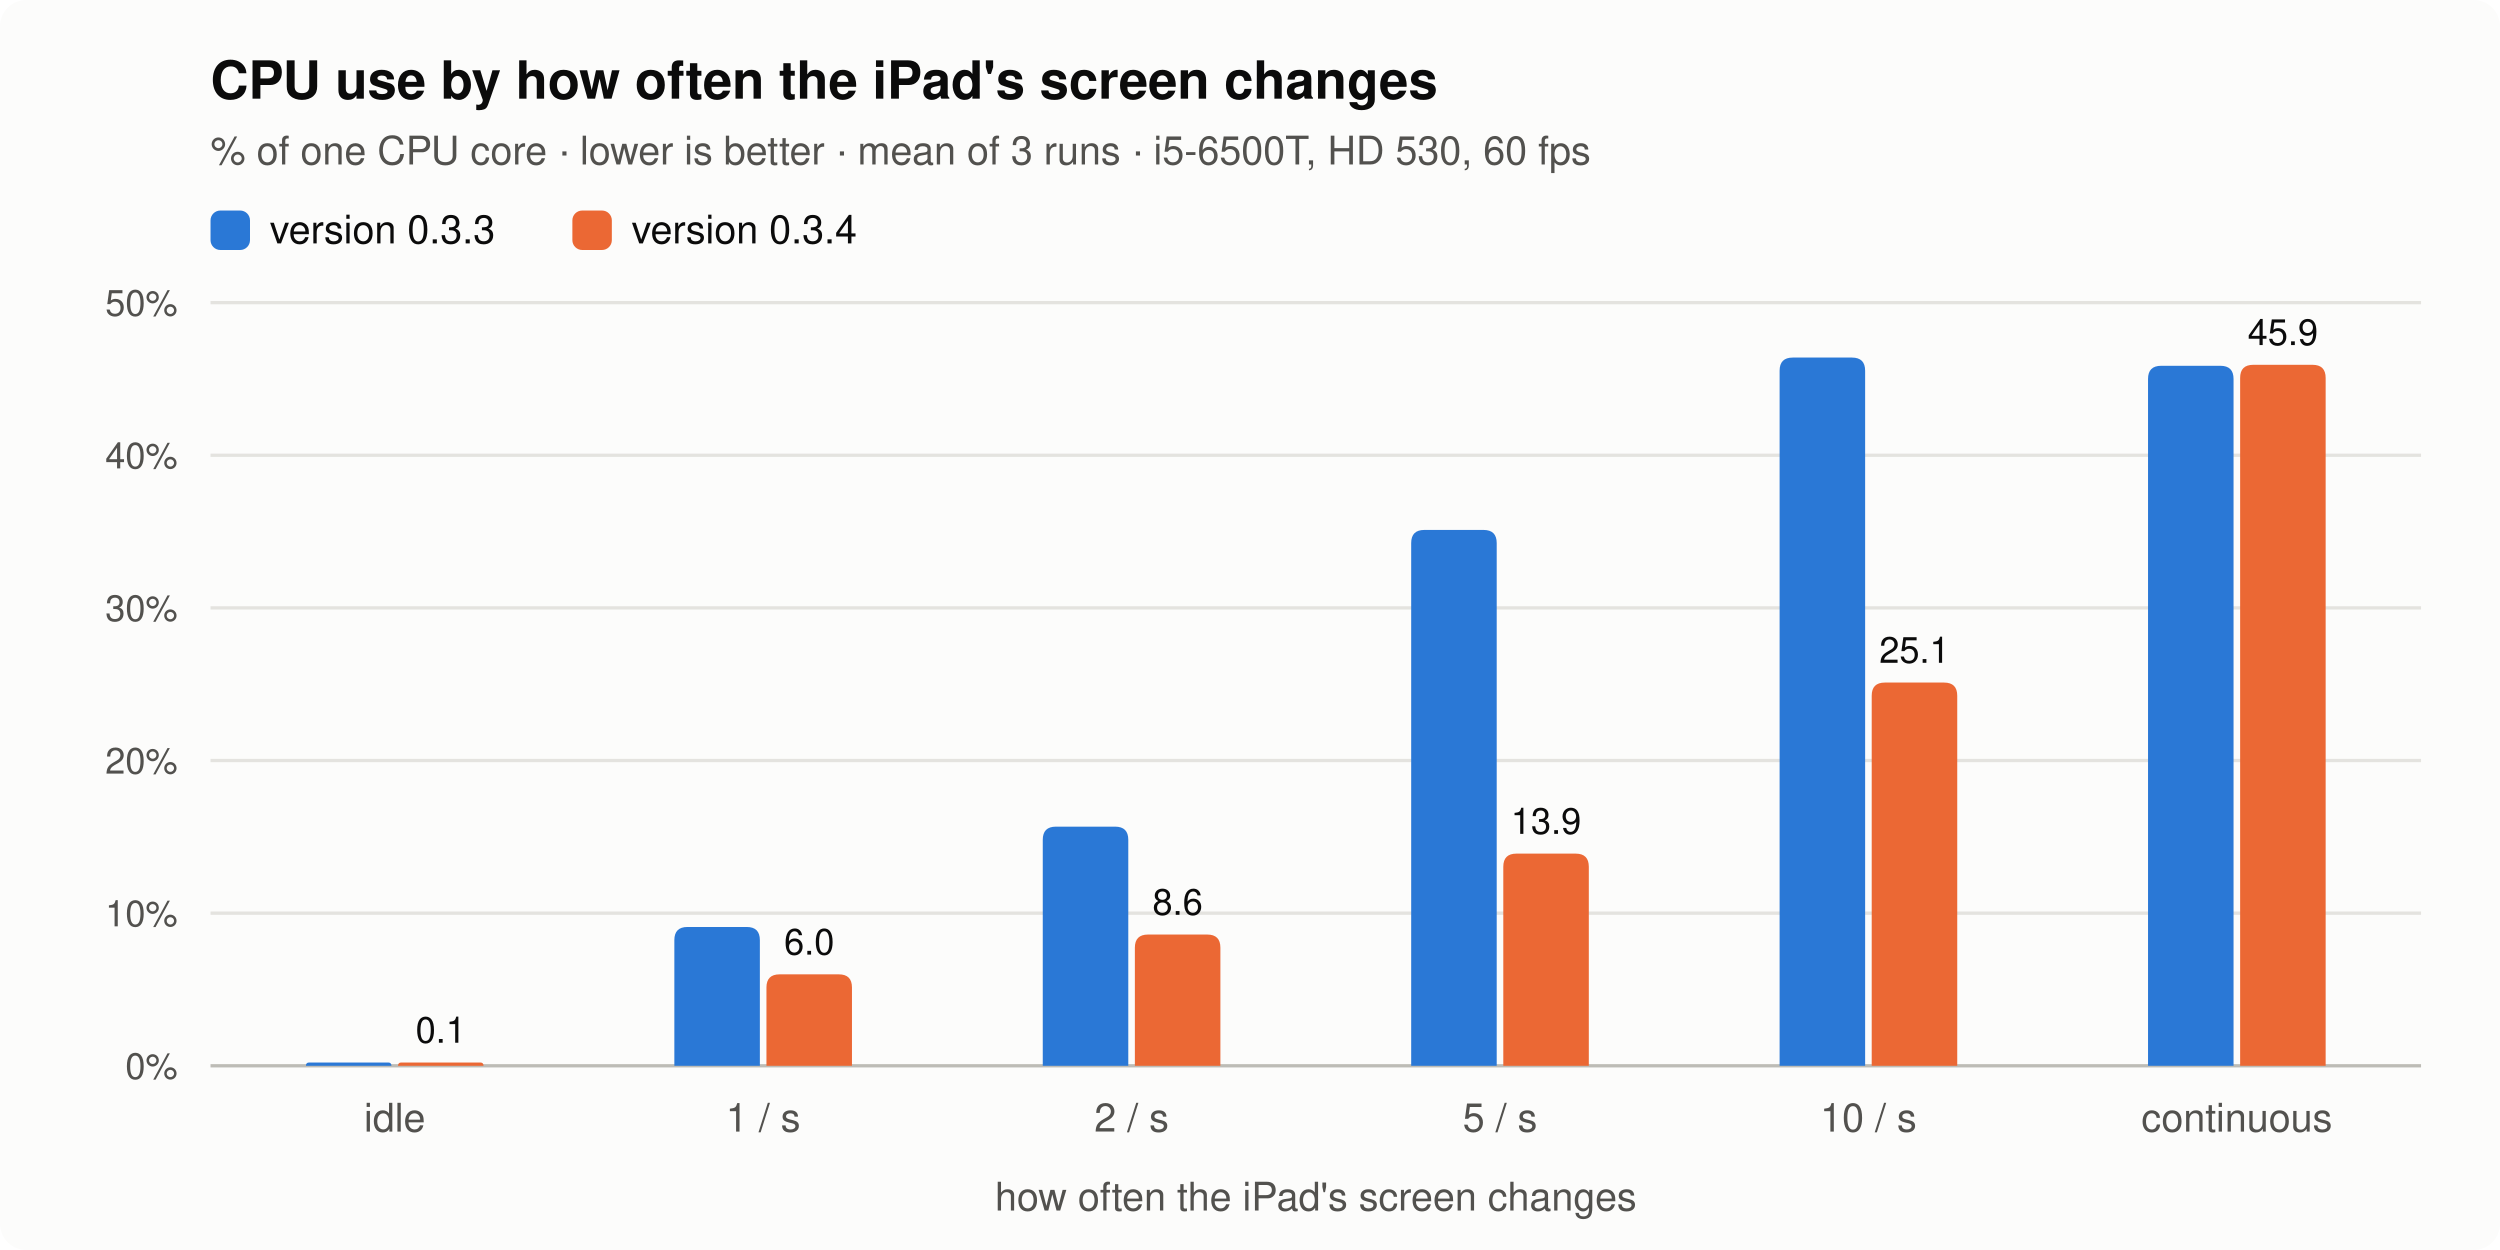
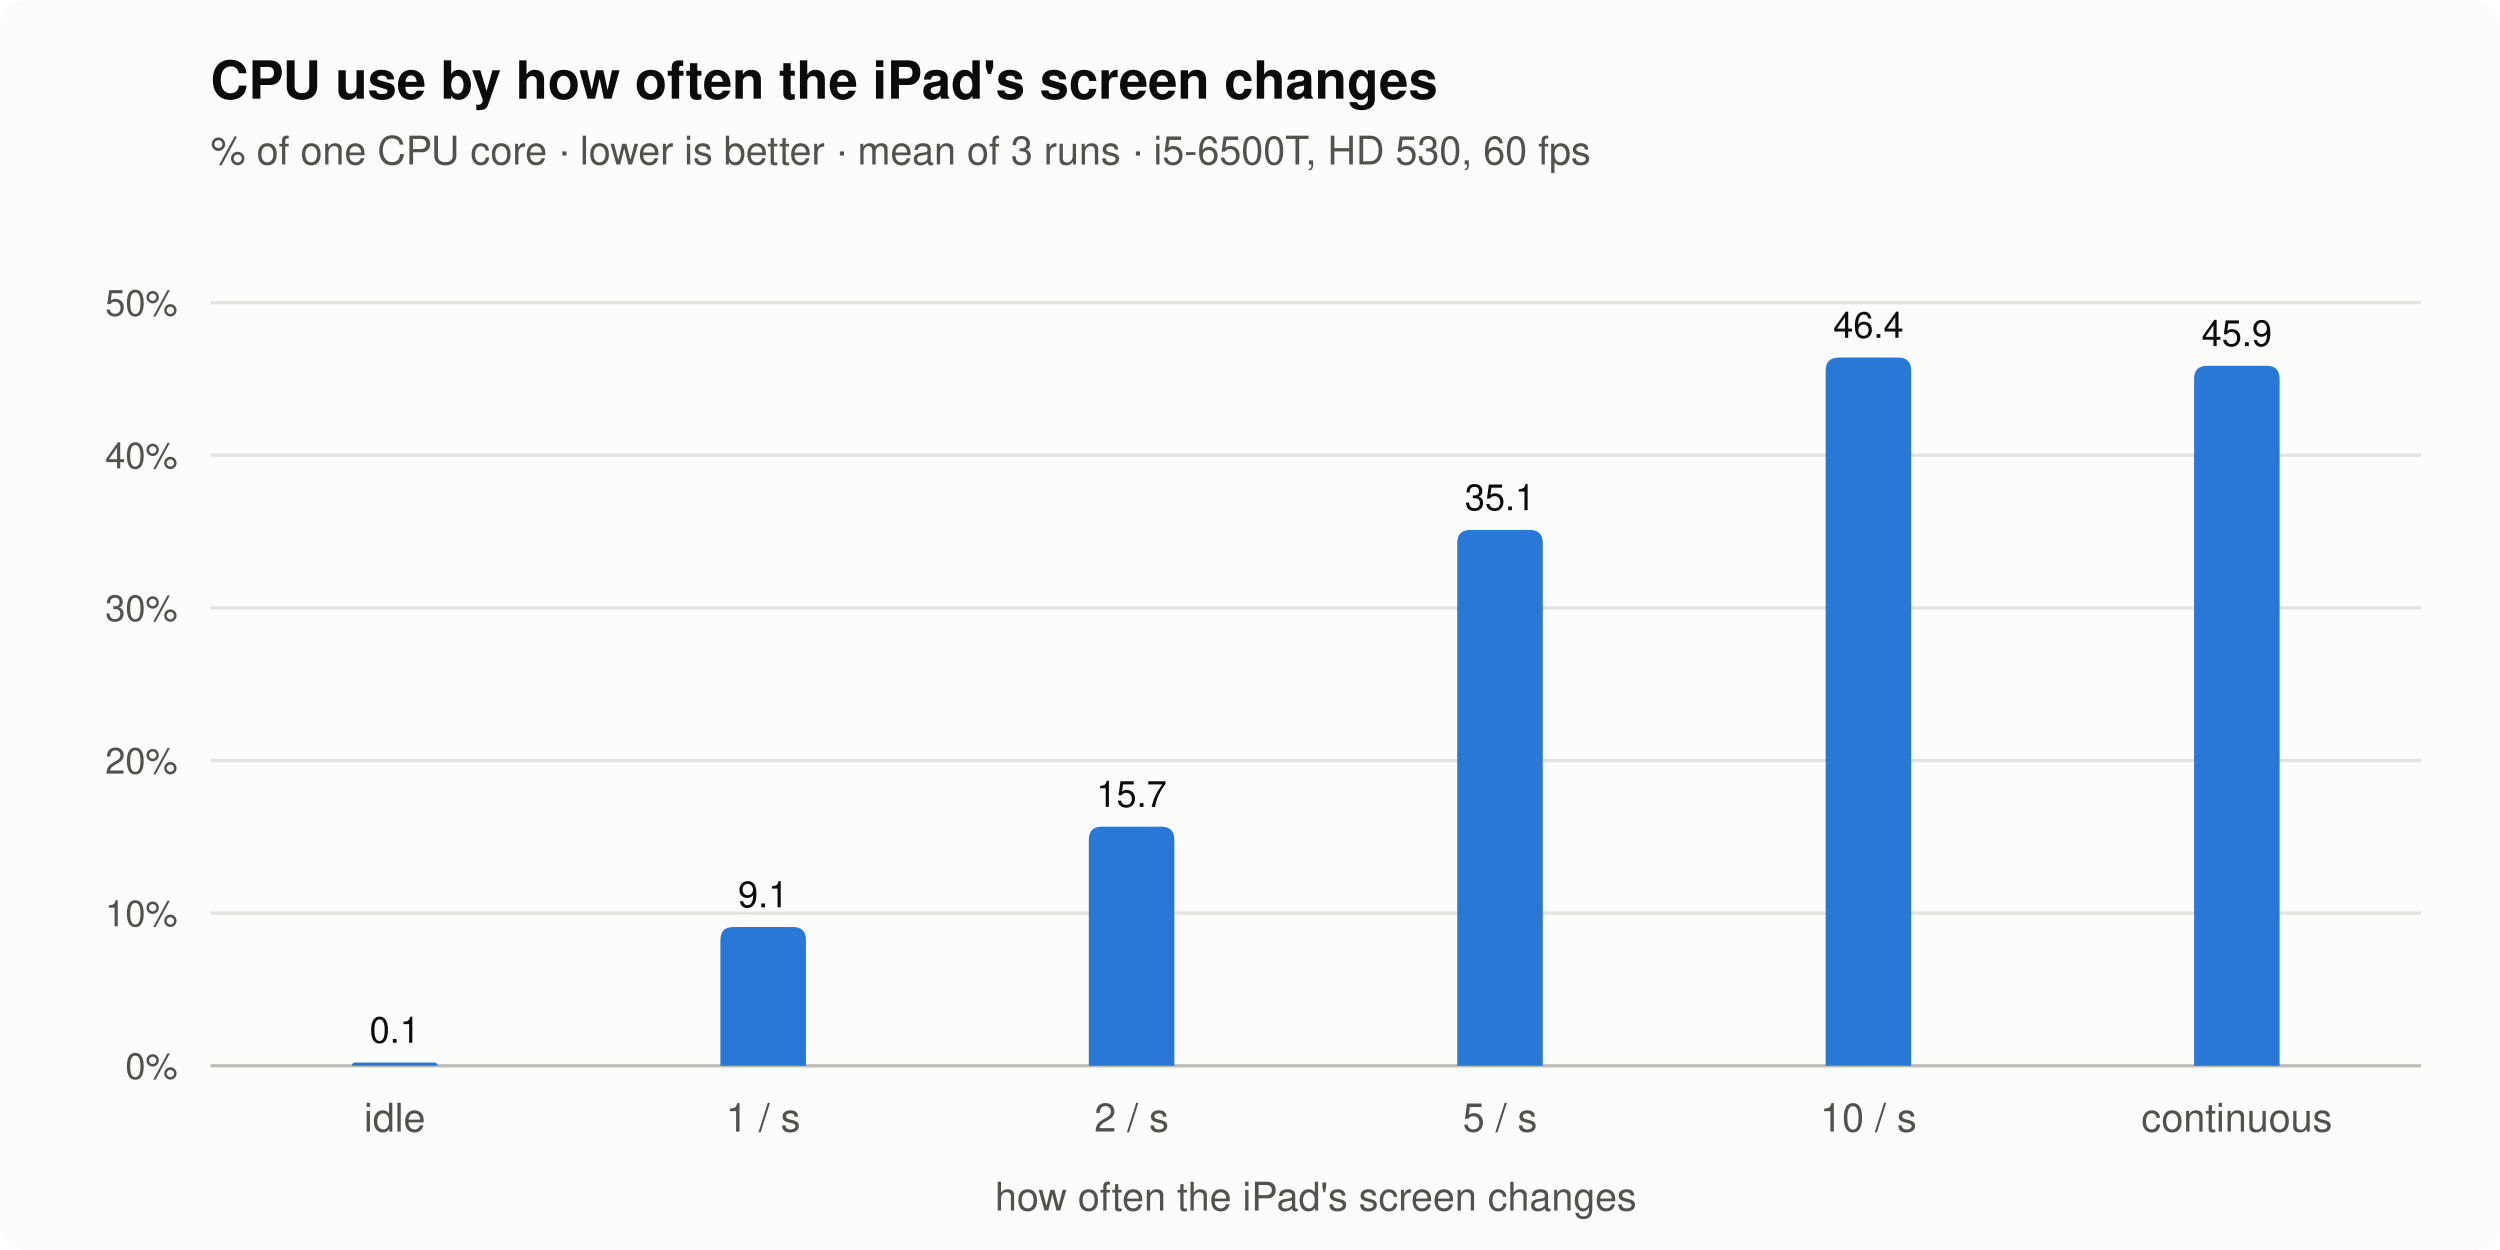
<svg xmlns="http://www.w3.org/2000/svg" width="760" height="380" viewBox="0 0 760 380" role="img" aria-labelledby="t d">
  <rect width="760" height="380" rx="8" fill="#fcfcfb" />
  <text x="64" y="30" font-family="-apple-system,BlinkMacSystemFont,'Segoe UI',Helvetica,Arial,sans-serif" font-size="16" font-weight="600" fill="#0b0b0b">CPU use by how often the iPad's screen changes</text>
  <text x="64" y="50" font-family="-apple-system,BlinkMacSystemFont,'Segoe UI',Helvetica,Arial,sans-serif" font-size="12" fill="#52514e">% of one CPU core · lower is better · mean of 3 runs · i5-6500T, HD 530, 60 fps</text>
-   <rect x="64" y="64" width="12" height="12" rx="3" fill="#2a78d6" />
-   <text x="82" y="74" font-family="-apple-system,BlinkMacSystemFont,'Segoe UI',Helvetica,Arial,sans-serif" font-size="12" fill="#0b0b0b">version 0.3.3</text>
-   <rect x="174" y="64" width="12" height="12" rx="3" fill="#eb6834" />
-   <text x="192" y="74" font-family="-apple-system,BlinkMacSystemFont,'Segoe UI',Helvetica,Arial,sans-serif" font-size="12" fill="#0b0b0b">version 0.3.4</text>
  <line x1="64" y1="324.0" x2="736" y2="324.0" stroke="#bdbcb6" stroke-width="1" />
  <text x="54" y="328.0" font-family="-apple-system,BlinkMacSystemFont,'Segoe UI',Helvetica,Arial,sans-serif" font-size="11" text-anchor="end" fill="#52514e">0%</text>
  <line x1="64" y1="277.6" x2="736" y2="277.6" stroke="#e4e3df" stroke-width="1" />
  <text x="54" y="281.6" font-family="-apple-system,BlinkMacSystemFont,'Segoe UI',Helvetica,Arial,sans-serif" font-size="11" text-anchor="end" fill="#52514e">10%</text>
  <line x1="64" y1="231.2" x2="736" y2="231.2" stroke="#e4e3df" stroke-width="1" />
  <text x="54" y="235.2" font-family="-apple-system,BlinkMacSystemFont,'Segoe UI',Helvetica,Arial,sans-serif" font-size="11" text-anchor="end" fill="#52514e">20%</text>
  <line x1="64" y1="184.8" x2="736" y2="184.8" stroke="#e4e3df" stroke-width="1" />
  <text x="54" y="188.8" font-family="-apple-system,BlinkMacSystemFont,'Segoe UI',Helvetica,Arial,sans-serif" font-size="11" text-anchor="end" fill="#52514e">30%</text>
  <line x1="64" y1="138.4" x2="736" y2="138.4" stroke="#e4e3df" stroke-width="1" />
  <text x="54" y="142.4" font-family="-apple-system,BlinkMacSystemFont,'Segoe UI',Helvetica,Arial,sans-serif" font-size="11" text-anchor="end" fill="#52514e">40%</text>
  <line x1="64" y1="92.0" x2="736" y2="92.0" stroke="#e4e3df" stroke-width="1" />
  <text x="54" y="96.0" font-family="-apple-system,BlinkMacSystemFont,'Segoe UI',Helvetica,Arial,sans-serif" font-size="11" text-anchor="end" fill="#52514e">50%</text>
-   <path d="M93.0,324.0 V324.0 Q93.0,323.0 94.0,323.0 H118.0 Q119.0,323.0 119.0,324.0 V324.0 Z" fill="#2a78d6" />
-   <path d="M121.0,324.0 V324.0 Q121.0,323.0 122.0,323.0 H146.0 Q147.0,323.0 147.0,324.0 V324.0 Z" fill="#eb6834" />
-   <text x="134.0" y="317.0" font-family="-apple-system,BlinkMacSystemFont,'Segoe UI',Helvetica,Arial,sans-serif" font-size="11" text-anchor="middle" fill="#0b0b0b">0.1</text>
+   <path d="M107.0,324.0 V324.0 Q107.0,323.0 108.0,323.0 H132.0 Q133.0,323.0 133.0,324.0 V324.0 Z" fill="#2a78d6" />
+   <text x="120.0" y="317.0" font-family="-apple-system,BlinkMacSystemFont,'Segoe UI',Helvetica,Arial,sans-serif" font-size="11" text-anchor="middle" fill="#0b0b0b">0.1</text>
  <text x="120.0" y="344.0" font-family="-apple-system,BlinkMacSystemFont,'Segoe UI',Helvetica,Arial,sans-serif" font-size="12" text-anchor="middle" fill="#52514e">idle</text>
-   <path d="M205.0,324.0 V285.8 Q205.0,281.8 209.0,281.8 H227.0 Q231.0,281.8 231.0,285.8 V324.0 Z" fill="#2a78d6" />
-   <path d="M233.0,324.0 V300.2 Q233.0,296.2 237.0,296.2 H255.0 Q259.0,296.2 259.0,300.2 V324.0 Z" fill="#eb6834" />
-   <text x="246.0" y="290.2" font-family="-apple-system,BlinkMacSystemFont,'Segoe UI',Helvetica,Arial,sans-serif" font-size="11" text-anchor="middle" fill="#0b0b0b">6.0</text>
+   <path d="M219.0,324.0 V285.8 Q219.0,281.8 223.0,281.8 H241.0 Q245.0,281.8 245.0,285.8 V324.0 Z" fill="#2a78d6" />
+   <text x="232.0" y="275.8" font-family="-apple-system,BlinkMacSystemFont,'Segoe UI',Helvetica,Arial,sans-serif" font-size="11" text-anchor="middle" fill="#0b0b0b">9.1</text>
  <text x="232.0" y="344.0" font-family="-apple-system,BlinkMacSystemFont,'Segoe UI',Helvetica,Arial,sans-serif" font-size="12" text-anchor="middle" fill="#52514e">1 / s</text>
-   <path d="M317.0,324.0 V255.3 Q317.0,251.3 321.0,251.3 H339.0 Q343.0,251.3 343.0,255.3 V324.0 Z" fill="#2a78d6" />
-   <path d="M345.0,324.0 V288.1 Q345.0,284.1 349.0,284.1 H367.0 Q371.0,284.1 371.0,288.1 V324.0 Z" fill="#eb6834" />
-   <text x="358.0" y="278.1" font-family="-apple-system,BlinkMacSystemFont,'Segoe UI',Helvetica,Arial,sans-serif" font-size="11" text-anchor="middle" fill="#0b0b0b">8.6</text>
+   <path d="M331.0,324.0 V255.3 Q331.0,251.3 335.0,251.3 H353.0 Q357.0,251.3 357.0,255.3 V324.0 Z" fill="#2a78d6" />
+   <text x="344.0" y="245.3" font-family="-apple-system,BlinkMacSystemFont,'Segoe UI',Helvetica,Arial,sans-serif" font-size="11" text-anchor="middle" fill="#0b0b0b">15.7</text>
  <text x="344.0" y="344.0" font-family="-apple-system,BlinkMacSystemFont,'Segoe UI',Helvetica,Arial,sans-serif" font-size="12" text-anchor="middle" fill="#52514e">2 / s</text>
-   <path d="M429.0,324.0 V165.1 Q429.0,161.1 433.0,161.1 H451.0 Q455.0,161.1 455.0,165.1 V324.0 Z" fill="#2a78d6" />
-   <path d="M457.0,324.0 V263.5 Q457.0,259.5 461.0,259.5 H479.0 Q483.0,259.5 483.0,263.5 V324.0 Z" fill="#eb6834" />
-   <text x="470.0" y="253.5" font-family="-apple-system,BlinkMacSystemFont,'Segoe UI',Helvetica,Arial,sans-serif" font-size="11" text-anchor="middle" fill="#0b0b0b">13.9</text>
+   <path d="M443.0,324.0 V165.1 Q443.0,161.1 447.0,161.1 H465.0 Q469.0,161.1 469.0,165.1 V324.0 Z" fill="#2a78d6" />
+   <text x="456.0" y="155.1" font-family="-apple-system,BlinkMacSystemFont,'Segoe UI',Helvetica,Arial,sans-serif" font-size="11" text-anchor="middle" fill="#0b0b0b">35.1</text>
  <text x="456.0" y="344.0" font-family="-apple-system,BlinkMacSystemFont,'Segoe UI',Helvetica,Arial,sans-serif" font-size="12" text-anchor="middle" fill="#52514e">5 / s</text>
-   <path d="M541.0,324.0 V112.7 Q541.0,108.7 545.0,108.7 H563.0 Q567.0,108.7 567.0,112.7 V324.0 Z" fill="#2a78d6" />
-   <path d="M569.0,324.0 V211.5 Q569.0,207.5 573.0,207.5 H591.0 Q595.0,207.5 595.0,211.5 V324.0 Z" fill="#eb6834" />
-   <text x="582.0" y="201.5" font-family="-apple-system,BlinkMacSystemFont,'Segoe UI',Helvetica,Arial,sans-serif" font-size="11" text-anchor="middle" fill="#0b0b0b">25.1</text>
+   <path d="M555.0,324.0 V112.7 Q555.0,108.7 559.0,108.7 H577.0 Q581.0,108.7 581.0,112.7 V324.0 Z" fill="#2a78d6" />
+   <text x="568.0" y="102.7" font-family="-apple-system,BlinkMacSystemFont,'Segoe UI',Helvetica,Arial,sans-serif" font-size="11" text-anchor="middle" fill="#0b0b0b">46.4</text>
  <text x="568.0" y="344.0" font-family="-apple-system,BlinkMacSystemFont,'Segoe UI',Helvetica,Arial,sans-serif" font-size="12" text-anchor="middle" fill="#52514e">10 / s</text>
-   <path d="M653.0,324.0 V115.2 Q653.0,111.2 657.0,111.2 H675.0 Q679.0,111.2 679.0,115.2 V324.0 Z" fill="#2a78d6" />
-   <path d="M681.0,324.0 V114.9 Q681.0,110.9 685.0,110.9 H703.0 Q707.0,110.9 707.0,114.9 V324.0 Z" fill="#eb6834" />
-   <text x="694.0" y="104.9" font-family="-apple-system,BlinkMacSystemFont,'Segoe UI',Helvetica,Arial,sans-serif" font-size="11" text-anchor="middle" fill="#0b0b0b">45.9</text>
+   <path d="M667.0,324.0 V115.2 Q667.0,111.2 671.0,111.2 H689.0 Q693.0,111.2 693.0,115.2 V324.0 Z" fill="#2a78d6" />
+   <text x="680.0" y="105.2" font-family="-apple-system,BlinkMacSystemFont,'Segoe UI',Helvetica,Arial,sans-serif" font-size="11" text-anchor="middle" fill="#0b0b0b">45.9</text>
  <text x="680.0" y="344.0" font-family="-apple-system,BlinkMacSystemFont,'Segoe UI',Helvetica,Arial,sans-serif" font-size="12" text-anchor="middle" fill="#52514e">continuous</text>
  <text x="400.0" y="368" font-family="-apple-system,BlinkMacSystemFont,'Segoe UI',Helvetica,Arial,sans-serif" font-size="12" text-anchor="middle" fill="#52514e">how often the iPad's screen changes</text>
</svg>
